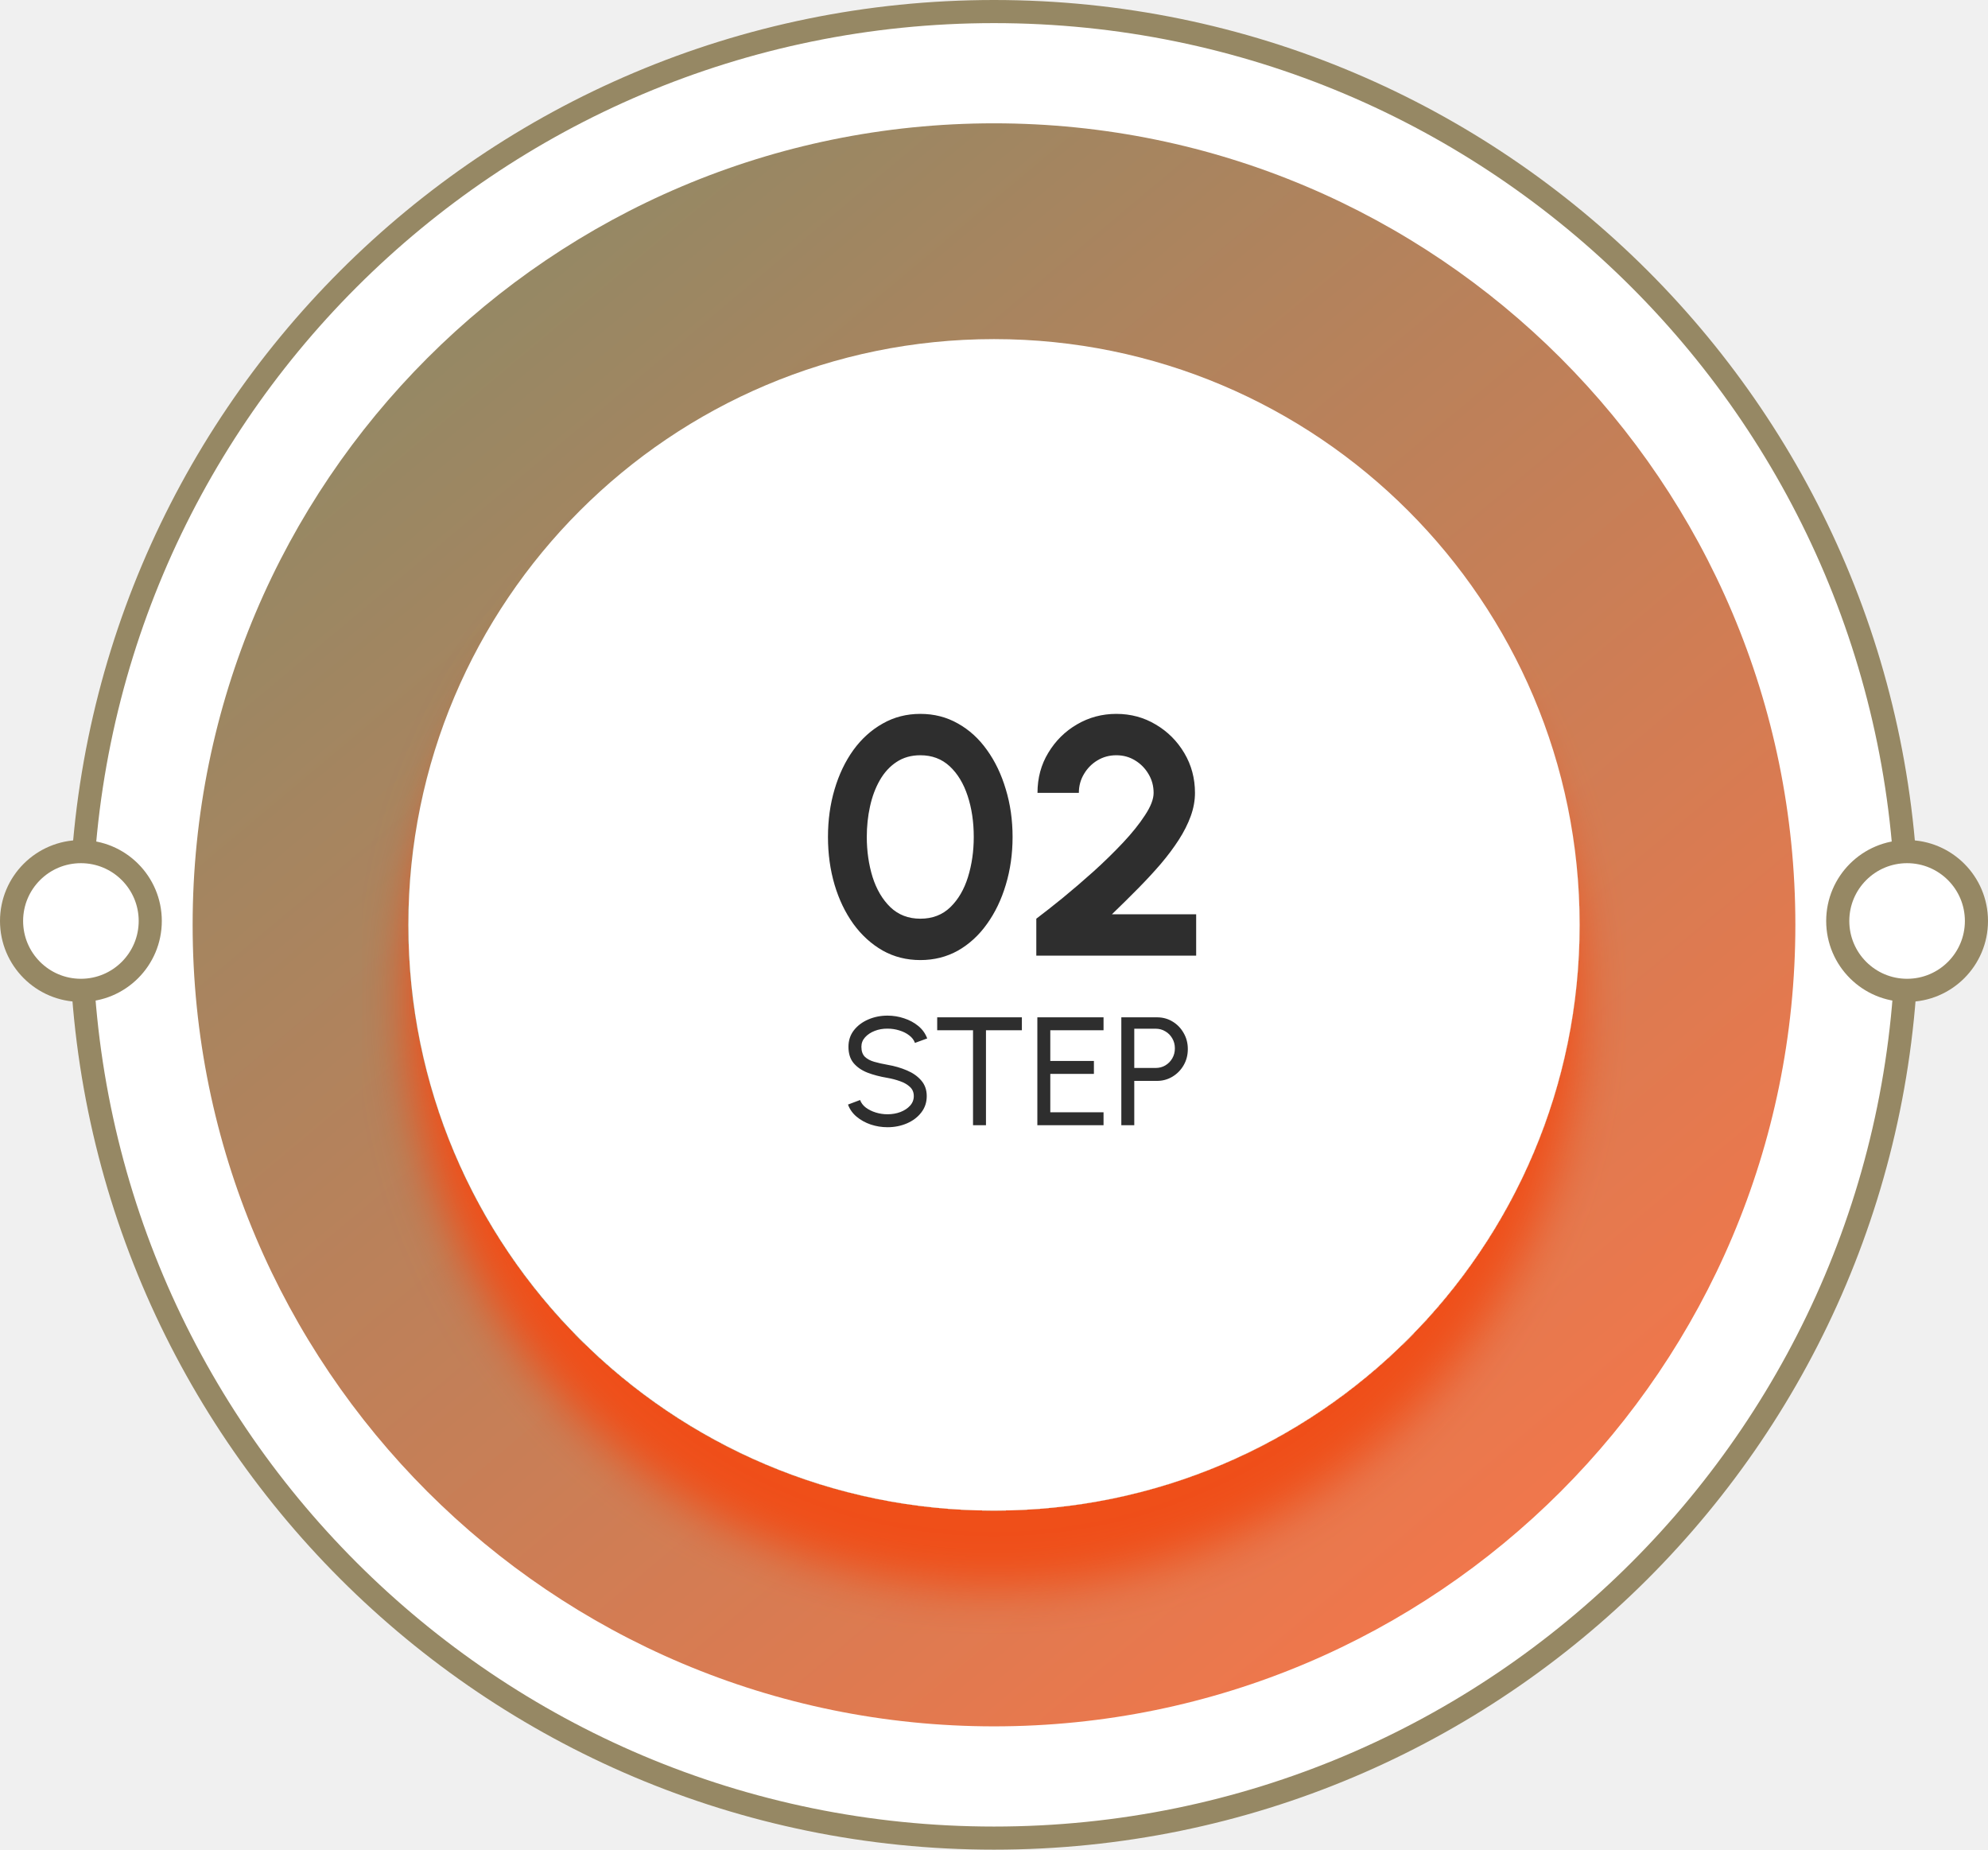
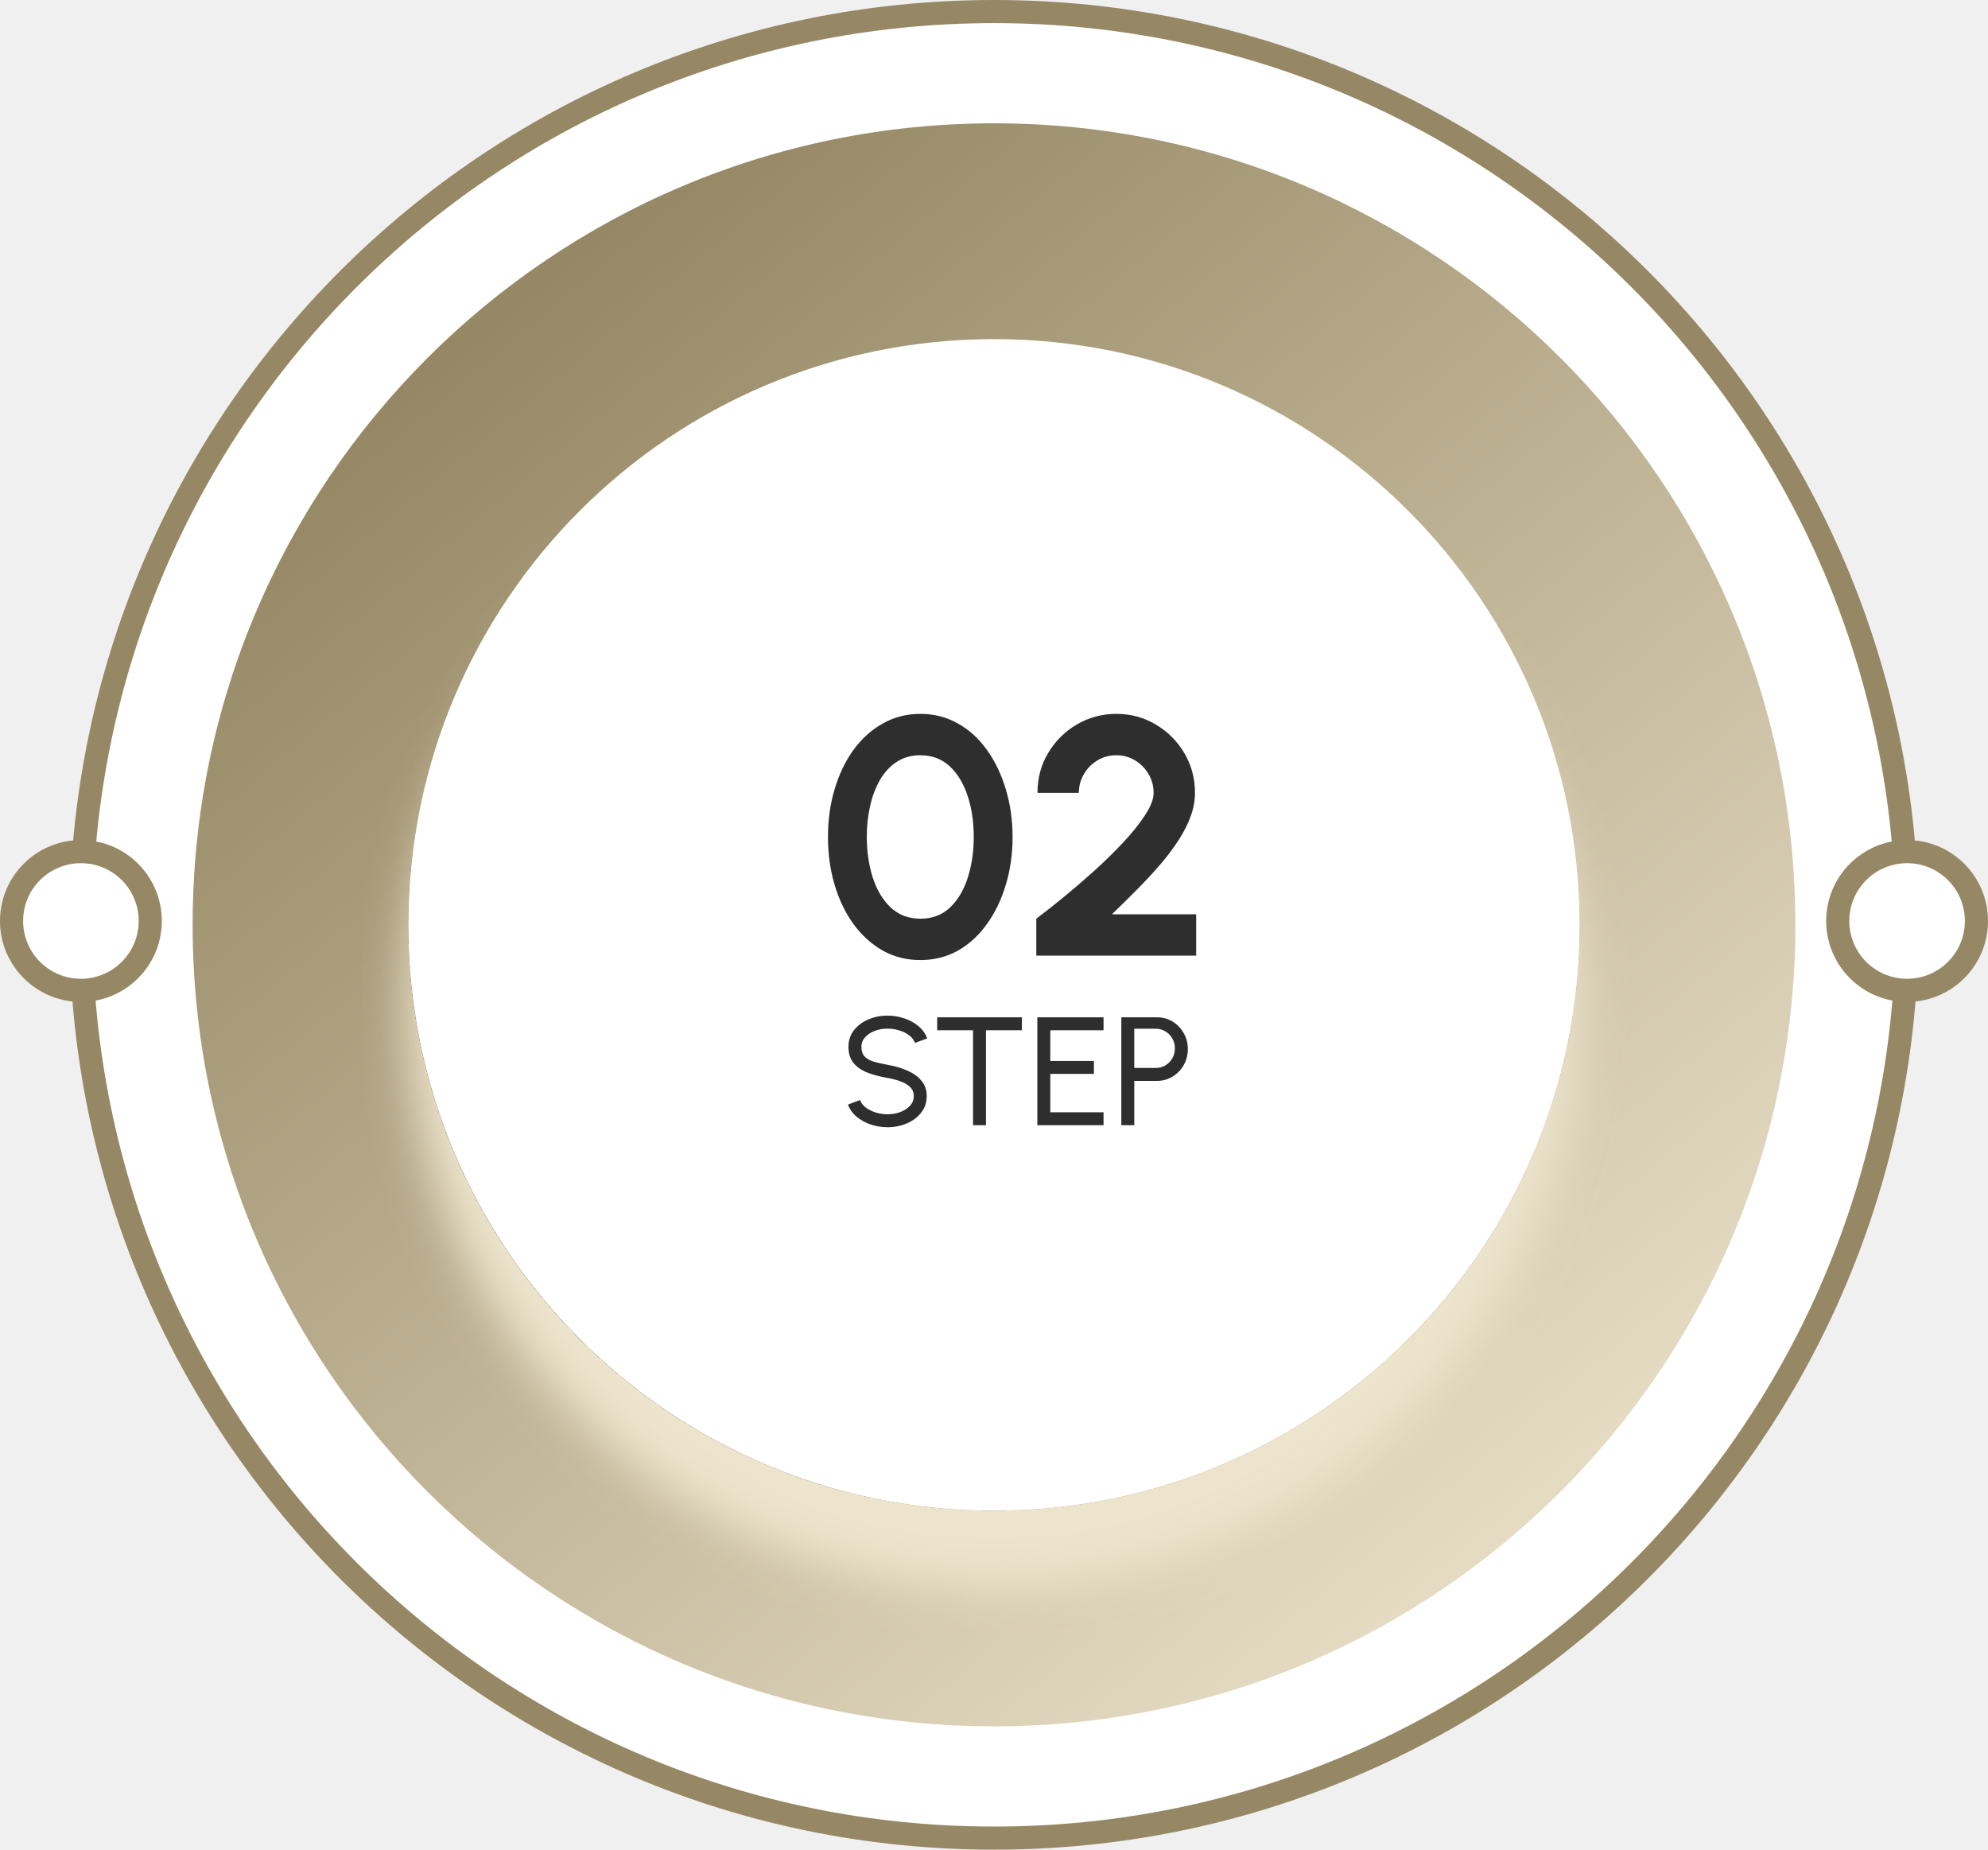
<svg xmlns="http://www.w3.org/2000/svg" width="258" height="240" viewBox="0 0 258 240" fill="none">
  <circle cx="129" cy="120" r="118.5" fill="white" stroke="url(#paint0_linear_78_5082)" stroke-width="3" />
  <circle cx="129" cy="120" r="104" fill="url(#paint1_linear_78_5082)" />
  <g filter="url(#filter0_d_78_5082)">
    <circle cx="129" cy="120" r="76" fill="white" />
  </g>
  <circle cx="247.5" cy="119.5" r="9" fill="white" stroke="url(#paint2_linear_78_5082)" stroke-width="3" />
  <circle cx="10.5" cy="119.5" r="9" fill="white" stroke="url(#paint3_linear_78_5082)" stroke-width="3" />
  <path d="M119.443 124.572C117.653 124.572 116.025 124.161 114.559 123.34C113.092 122.504 111.823 121.353 110.753 119.886C109.697 118.419 108.883 116.725 108.311 114.804C107.739 112.868 107.453 110.8 107.453 108.6C107.453 106.4 107.739 104.339 108.311 102.418C108.883 100.482 109.697 98.781 110.753 97.314C111.823 95.847 113.092 94.703 114.559 93.882C116.025 93.046 117.653 92.628 119.443 92.628C121.232 92.628 122.86 93.046 124.327 93.882C125.793 94.703 127.047 95.847 128.089 97.314C129.145 98.781 129.959 100.482 130.531 102.418C131.117 104.339 131.411 106.4 131.411 108.6C131.411 110.8 131.117 112.868 130.531 114.804C129.959 116.725 129.145 118.419 128.089 119.886C127.047 121.353 125.793 122.504 124.327 123.34C122.86 124.161 121.232 124.572 119.443 124.572ZM119.443 119.204C121.012 119.204 122.31 118.705 123.337 117.708C124.363 116.711 125.126 115.405 125.625 113.792C126.123 112.179 126.373 110.448 126.373 108.6C126.373 106.649 126.109 104.875 125.581 103.276C125.053 101.663 124.275 100.379 123.249 99.426C122.222 98.473 120.953 97.996 119.443 97.996C118.255 97.996 117.221 98.289 116.341 98.876C115.475 99.448 114.757 100.233 114.185 101.23C113.613 102.227 113.187 103.364 112.909 104.64C112.63 105.901 112.491 107.221 112.491 108.6C112.491 110.433 112.74 112.164 113.239 113.792C113.752 115.405 114.522 116.711 115.549 117.708C116.59 118.705 117.888 119.204 119.443 119.204ZM134.49 124V119.204C135.444 118.485 136.573 117.598 137.878 116.542C139.184 115.471 140.526 114.32 141.904 113.088C143.283 111.841 144.559 110.595 145.732 109.348C146.906 108.101 147.859 106.913 148.592 105.784C149.34 104.655 149.714 103.687 149.714 102.88C149.714 101.985 149.494 101.171 149.054 100.438C148.614 99.69 148.028 99.096 147.294 98.656C146.576 98.216 145.769 97.996 144.874 97.996C143.98 97.996 143.166 98.216 142.432 98.656C141.699 99.096 141.112 99.69 140.672 100.438C140.232 101.171 140.012 101.985 140.012 102.88H134.644C134.644 100.944 135.114 99.206 136.052 97.666C136.991 96.111 138.23 94.887 139.77 93.992C141.325 93.083 143.026 92.628 144.874 92.628C146.752 92.628 148.46 93.09 150 94.014C151.54 94.923 152.772 96.155 153.696 97.71C154.62 99.265 155.082 100.988 155.082 102.88C155.082 103.877 154.899 104.882 154.532 105.894C154.166 106.906 153.652 107.925 152.992 108.952C152.332 109.979 151.555 111.02 150.66 112.076C149.766 113.117 148.776 114.188 147.69 115.288C146.62 116.373 145.49 117.488 144.302 118.632H155.236V124H134.49Z" fill="#2E2E2E" />
  <path d="M115.181 146.26C114.427 146.26 113.701 146.143 113.001 145.91C112.301 145.67 111.687 145.33 111.161 144.89C110.641 144.45 110.271 143.927 110.051 143.32L111.621 142.73C111.754 143.103 112.001 143.43 112.361 143.71C112.727 143.983 113.157 144.197 113.651 144.35C114.144 144.503 114.654 144.58 115.181 144.58C115.781 144.58 116.337 144.483 116.851 144.29C117.371 144.09 117.791 143.813 118.111 143.46C118.431 143.107 118.591 142.693 118.591 142.22C118.591 141.733 118.424 141.337 118.091 141.03C117.757 140.717 117.331 140.47 116.811 140.29C116.291 140.103 115.747 139.96 115.181 139.86C114.214 139.7 113.347 139.473 112.581 139.18C111.821 138.88 111.217 138.463 110.771 137.93C110.331 137.397 110.111 136.693 110.111 135.82C110.111 135.007 110.344 134.297 110.811 133.69C111.284 133.083 111.907 132.613 112.681 132.28C113.454 131.947 114.287 131.78 115.181 131.78C115.921 131.78 116.637 131.897 117.331 132.13C118.031 132.357 118.647 132.69 119.181 133.13C119.714 133.57 120.097 134.107 120.331 134.74L118.741 135.32C118.607 134.94 118.357 134.613 117.991 134.34C117.631 134.06 117.204 133.847 116.711 133.7C116.224 133.547 115.714 133.47 115.181 133.47C114.587 133.463 114.034 133.56 113.521 133.76C113.007 133.96 112.591 134.237 112.271 134.59C111.951 134.943 111.791 135.353 111.791 135.82C111.791 136.38 111.937 136.81 112.231 137.11C112.531 137.403 112.937 137.623 113.451 137.77C113.964 137.917 114.541 138.047 115.181 138.16C116.087 138.313 116.927 138.557 117.701 138.89C118.474 139.217 119.094 139.653 119.561 140.2C120.034 140.747 120.271 141.42 120.271 142.22C120.271 143.033 120.034 143.743 119.561 144.35C119.094 144.957 118.474 145.427 117.701 145.76C116.927 146.093 116.087 146.26 115.181 146.26ZM132.618 132V133.68H127.958V146H126.278V133.68H121.628V132H132.618ZM134.626 146V132H143.216V133.68H136.306V137.66H141.966V139.34H136.306V144.32H143.216V146H134.626ZM145.524 146V132H150.144C150.898 132 151.574 132.183 152.174 132.55C152.781 132.917 153.261 133.413 153.614 134.04C153.974 134.66 154.154 135.353 154.154 136.12C154.154 136.9 153.971 137.603 153.604 138.23C153.244 138.85 152.758 139.343 152.144 139.71C151.538 140.07 150.871 140.25 150.144 140.25H147.204V146H145.524ZM147.204 138.57H149.994C150.448 138.57 150.861 138.46 151.234 138.24C151.614 138.013 151.914 137.71 152.134 137.33C152.361 136.943 152.474 136.51 152.474 136.03C152.474 135.543 152.361 135.11 152.134 134.73C151.914 134.343 151.614 134.04 151.234 133.82C150.861 133.593 150.448 133.48 149.994 133.48H147.204V138.57Z" fill="#2E2E2E" />
  <defs>
    <filter id="filter0_d_78_5082" x="47" y="44" width="164" height="168" filterUnits="userSpaceOnUse" color-interpolation-filters="sRGB">
      <feFlood flood-opacity="0" result="BackgroundImageFix" />
      <feColorMatrix in="SourceAlpha" type="matrix" values="0 0 0 0 0 0 0 0 0 0 0 0 0 0 0 0 0 0 127 0" result="hardAlpha" />
      <feOffset dy="10" />
      <feGaussianBlur stdDeviation="3" />
      <feComposite in2="hardAlpha" operator="out" />
-       <feColorMatrix type="matrix" values="0 0 0 0 0.938 0 0 0 0 0.309 0 0 0 0 0.099 0 0 0 1 0" />
+       <feColorMatrix type="matrix" values="0 0 0 0 0.929 0 0 0 0 0.894 0 0 0 0 0.804 0 0 0 1 0" />
      <feBlend mode="normal" in2="BackgroundImageFix" result="effect1_dropShadow_78_5082" />
      <feBlend mode="normal" in="SourceGraphic" in2="effect1_dropShadow_78_5082" result="shape" />
    </filter>
    <linearGradient id="paint0_linear_78_5082" x1="70.5" y1="17" x2="196" y2="220.5" gradientUnits="userSpaceOnUse">
      <stop stop-color="#968864" />
      <stop offset="1" stop-color="#968864" />
    </linearGradient>
    <linearGradient id="paint1_linear_78_5082" x1="60.5" y1="44.5" x2="206" y2="218" gradientUnits="userSpaceOnUse">
      <stop stop-color="#968864" />
-       <stop offset="1" stop-color="#F97549" />
+       <stop offset="1" stop-color="#EDE4CD" />
    </linearGradient>
    <linearGradient id="paint2_linear_78_5082" x1="242.381" y1="110.487" x2="253.363" y2="128.294" gradientUnits="userSpaceOnUse">
      <stop stop-color="#968864" />
      <stop offset="1" stop-color="#968864" />
    </linearGradient>
    <linearGradient id="paint3_linear_78_5082" x1="5.381" y1="110.487" x2="16.363" y2="128.294" gradientUnits="userSpaceOnUse">
      <stop stop-color="#968864" />
      <stop offset="1" stop-color="#968864" />
    </linearGradient>
  </defs>
</svg>
